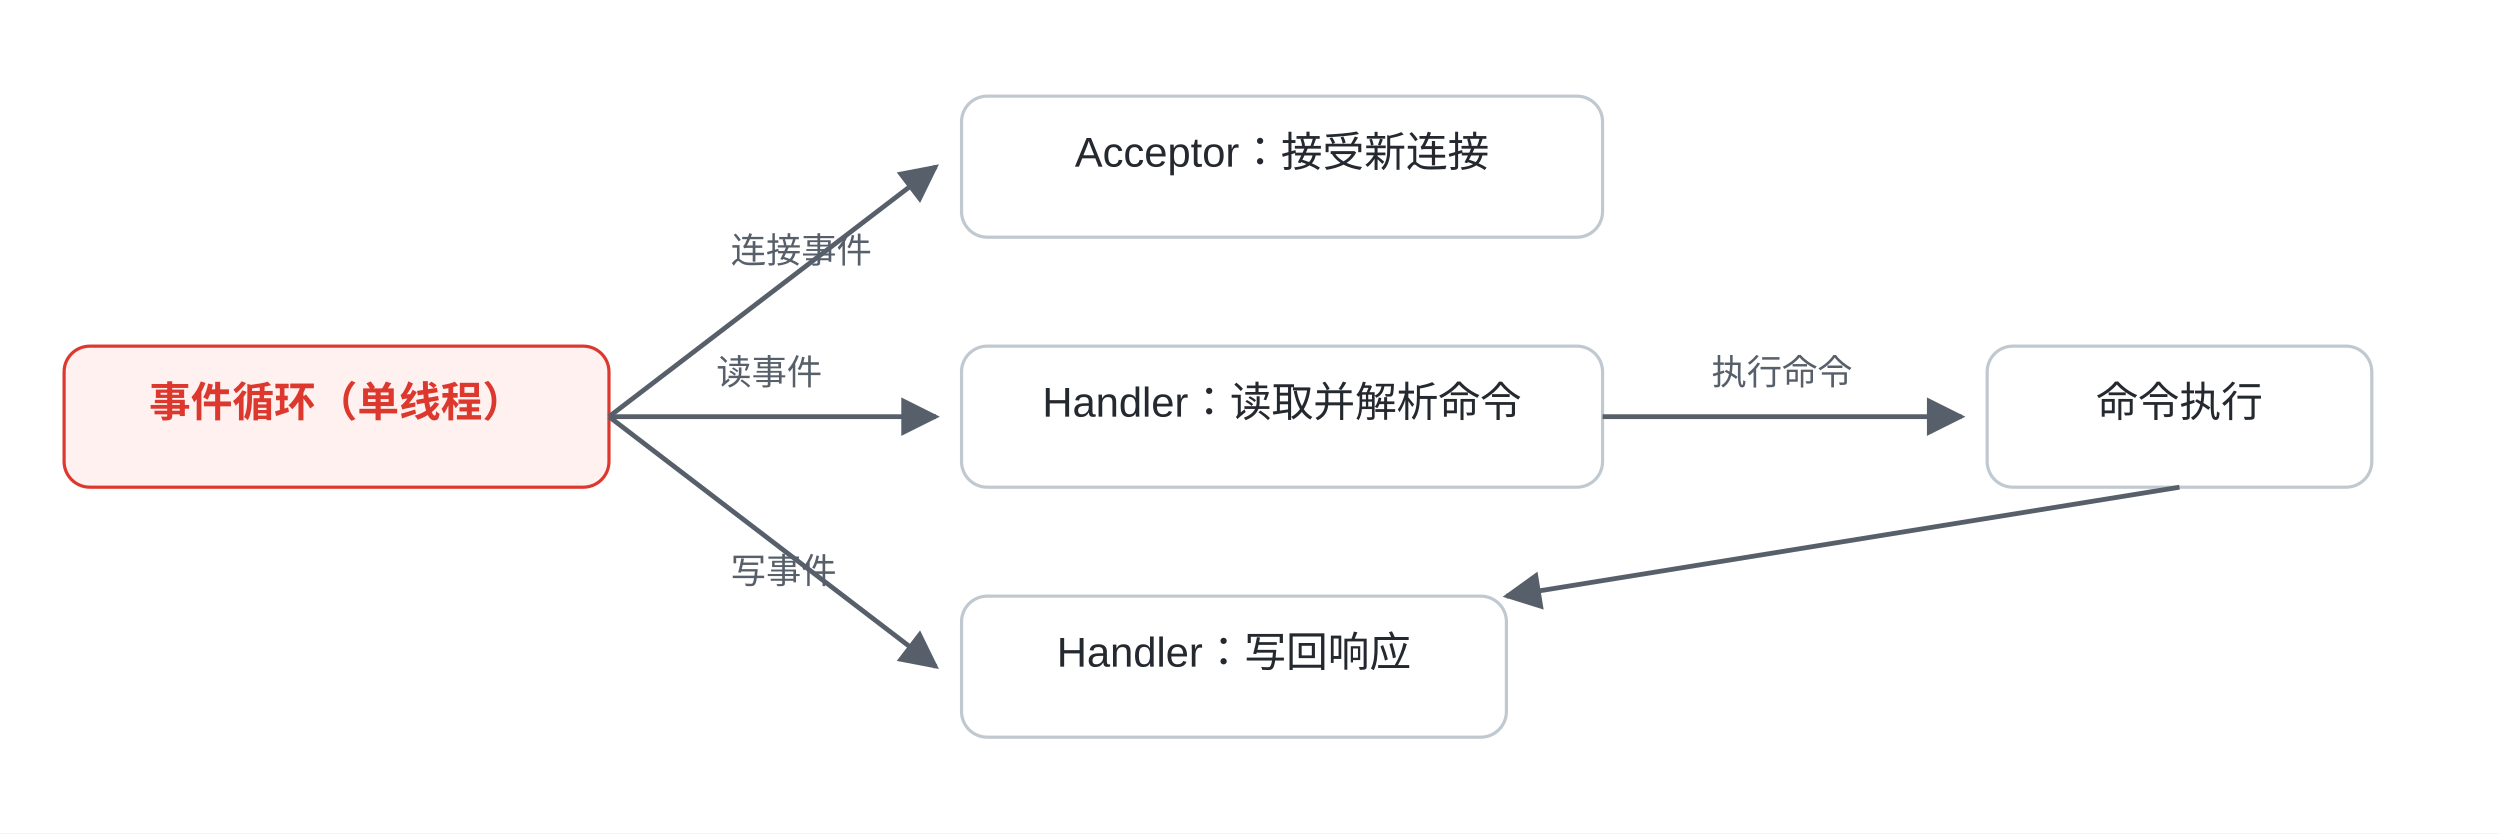
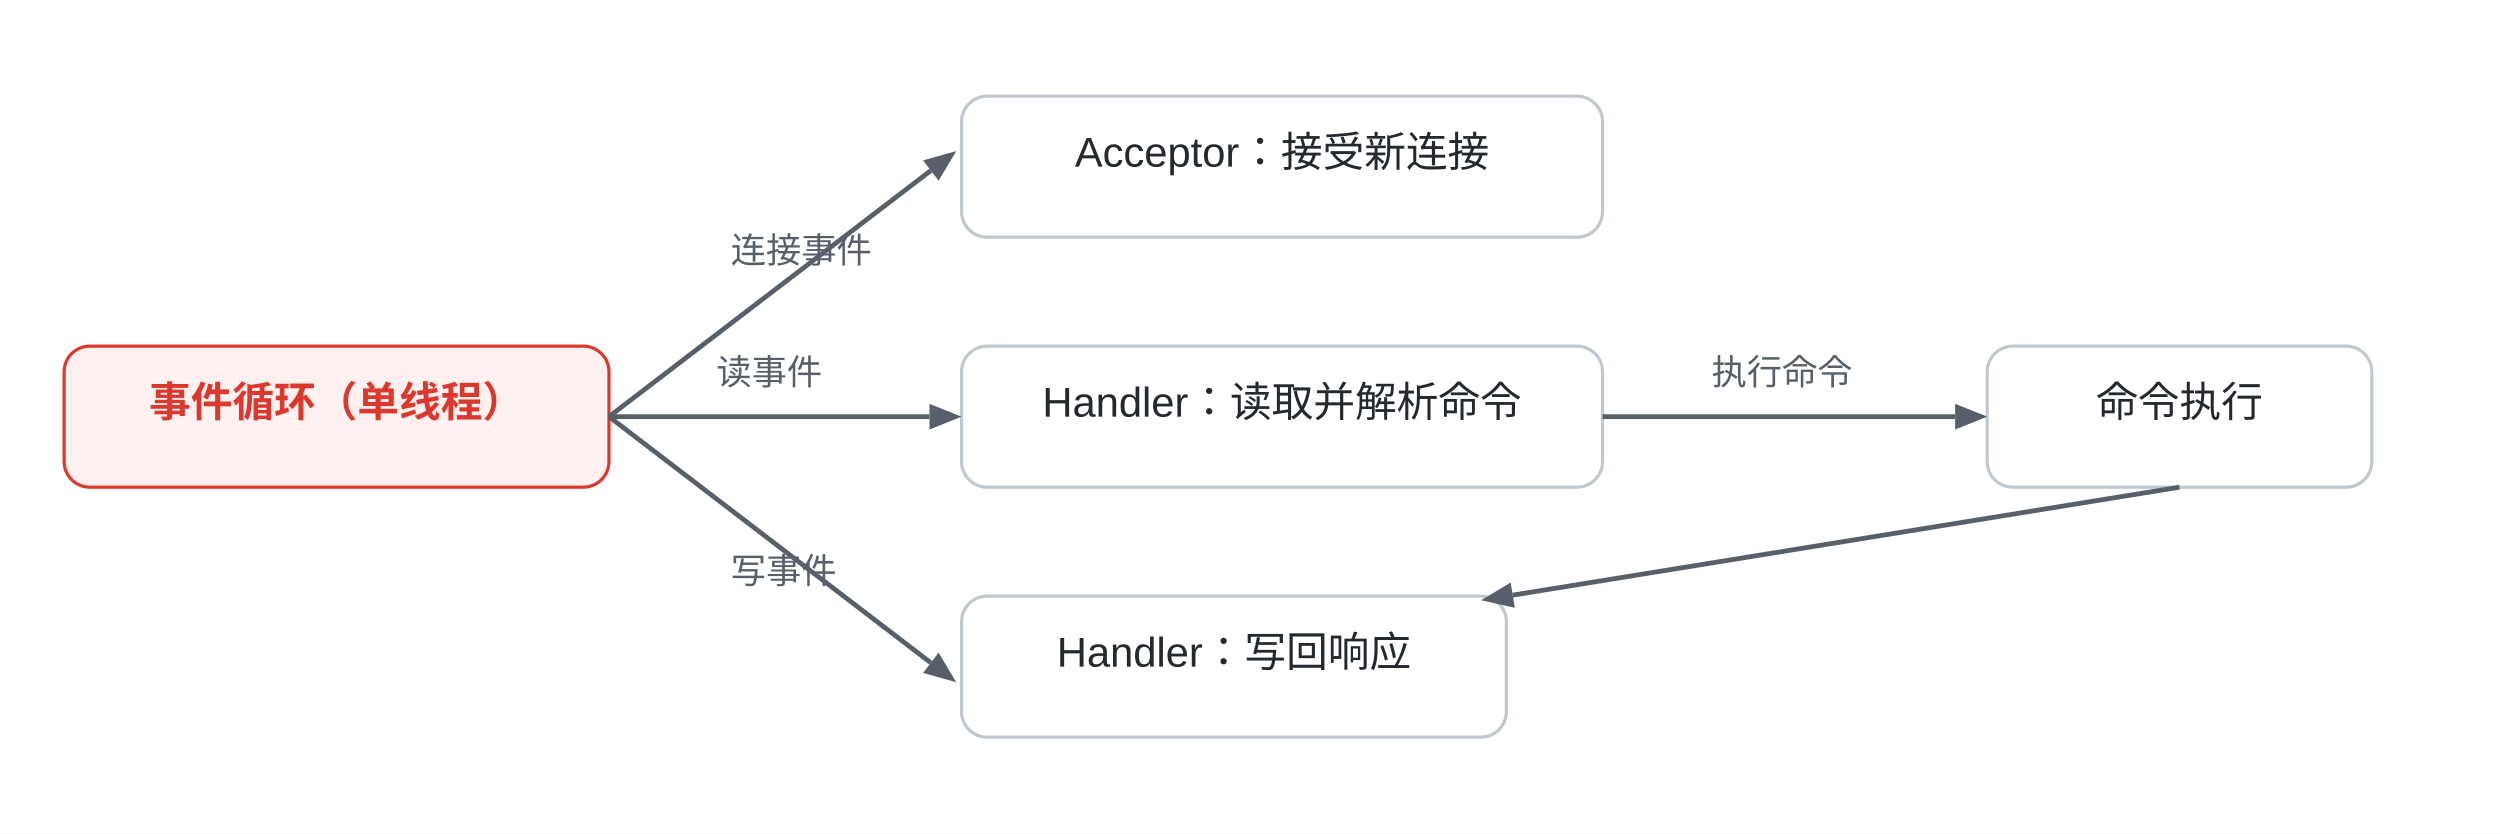
<svg xmlns="http://www.w3.org/2000/svg" width="780" height="260" viewBox="0 0 780 260" font-family="'PingFang SC','Microsoft YaHei','Helvetica Neue',Arial,sans-serif">
  <defs>
-     <marker id="arrow" viewBox="0 0 10 10" refX="9" refY="5" markerWidth="8" markerHeight="8" orient="auto-start-reverse">
-       <path d="M 0 0 L 10 5 L 0 10 z" fill="#57606a" />
+     <marker id="arrow" markerWidth="10" markerHeight="8" refX="0" refY="4" orient="auto-start-reverse" markerUnits="userSpaceOnUse">
+       <path d="M0,0 L10,4 L0,8 Z" fill="#57606a" />
    </marker>
  </defs>
  <rect width="780" height="260" fill="#ffffff" />
  <rect x="20" y="108" width="170" height="44" rx="8" fill="#fff1f0" stroke="#DC382D" />
  <text x="105" y="130" text-anchor="middle" font-size="13" font-weight="600" fill="#DC382D">事件循环（单线程）</text>
  <rect x="300" y="30" width="200" height="44" rx="8" fill="#ffffff" stroke="#c0c8d0" />
  <text x="400" y="52" text-anchor="middle" font-size="13" fill="#24292f">Acceptor：接受新连接</text>
  <rect x="300" y="108" width="200" height="44" rx="8" fill="#ffffff" stroke="#c0c8d0" />
  <text x="400" y="130" text-anchor="middle" font-size="13" fill="#24292f">Handler：读取并解析命令</text>
  <rect x="300" y="186" width="170" height="44" rx="8" fill="#ffffff" stroke="#c0c8d0" />
  <text x="385" y="208" text-anchor="middle" font-size="13" fill="#24292f">Handler：写回响应</text>
  <rect x="620" y="108" width="120" height="44" rx="8" fill="#ffffff" stroke="#c0c8d0" />
  <text x="680" y="130" text-anchor="middle" font-size="13" fill="#24292f">命令执行</text>
-   <line x1="190" y1="130" x2="292" y2="52" stroke="#57606a" stroke-width="1.5" marker-end="url(#arrow)" />
+   <line x1="190" y1="130" x2="290.41" y2="53.21" stroke="#57606a" stroke-width="1.5" marker-end="url(#arrow)" />
  <text x="228" y="82" font-size="11" fill="#57606a">连接事件</text>
-   <line x1="190" y1="130" x2="292" y2="130" stroke="#57606a" stroke-width="1.5" marker-end="url(#arrow)" />
+   <line x1="190" y1="130" x2="290" y2="130" stroke="#57606a" stroke-width="1.5" marker-end="url(#arrow)" />
  <text x="240" y="120" text-anchor="middle" font-size="11" fill="#57606a">读事件</text>
-   <line x1="190" y1="130" x2="292" y2="208" stroke="#57606a" stroke-width="1.5" marker-end="url(#arrow)" />
+   <line x1="190" y1="130" x2="290.41" y2="206.79" stroke="#57606a" stroke-width="1.5" marker-end="url(#arrow)" />
  <text x="228" y="182" font-size="11" fill="#57606a">写事件</text>
-   <line x1="500" y1="130" x2="612" y2="130" stroke="#57606a" stroke-width="1.5" marker-end="url(#arrow)" />
+   <line x1="500" y1="130" x2="610" y2="130" stroke="#57606a" stroke-width="1.5" marker-end="url(#arrow)" />
  <text x="556" y="120" text-anchor="middle" font-size="11" fill="#57606a">执行命令</text>
-   <line x1="680" y1="152" x2="470" y2="186" stroke="#57606a" stroke-width="1.5" marker-end="url(#arrow)" />
+   <line x1="680" y1="152" x2="471.97" y2="185.68" stroke="#57606a" stroke-width="1.5" marker-end="url(#arrow)" />
</svg>
